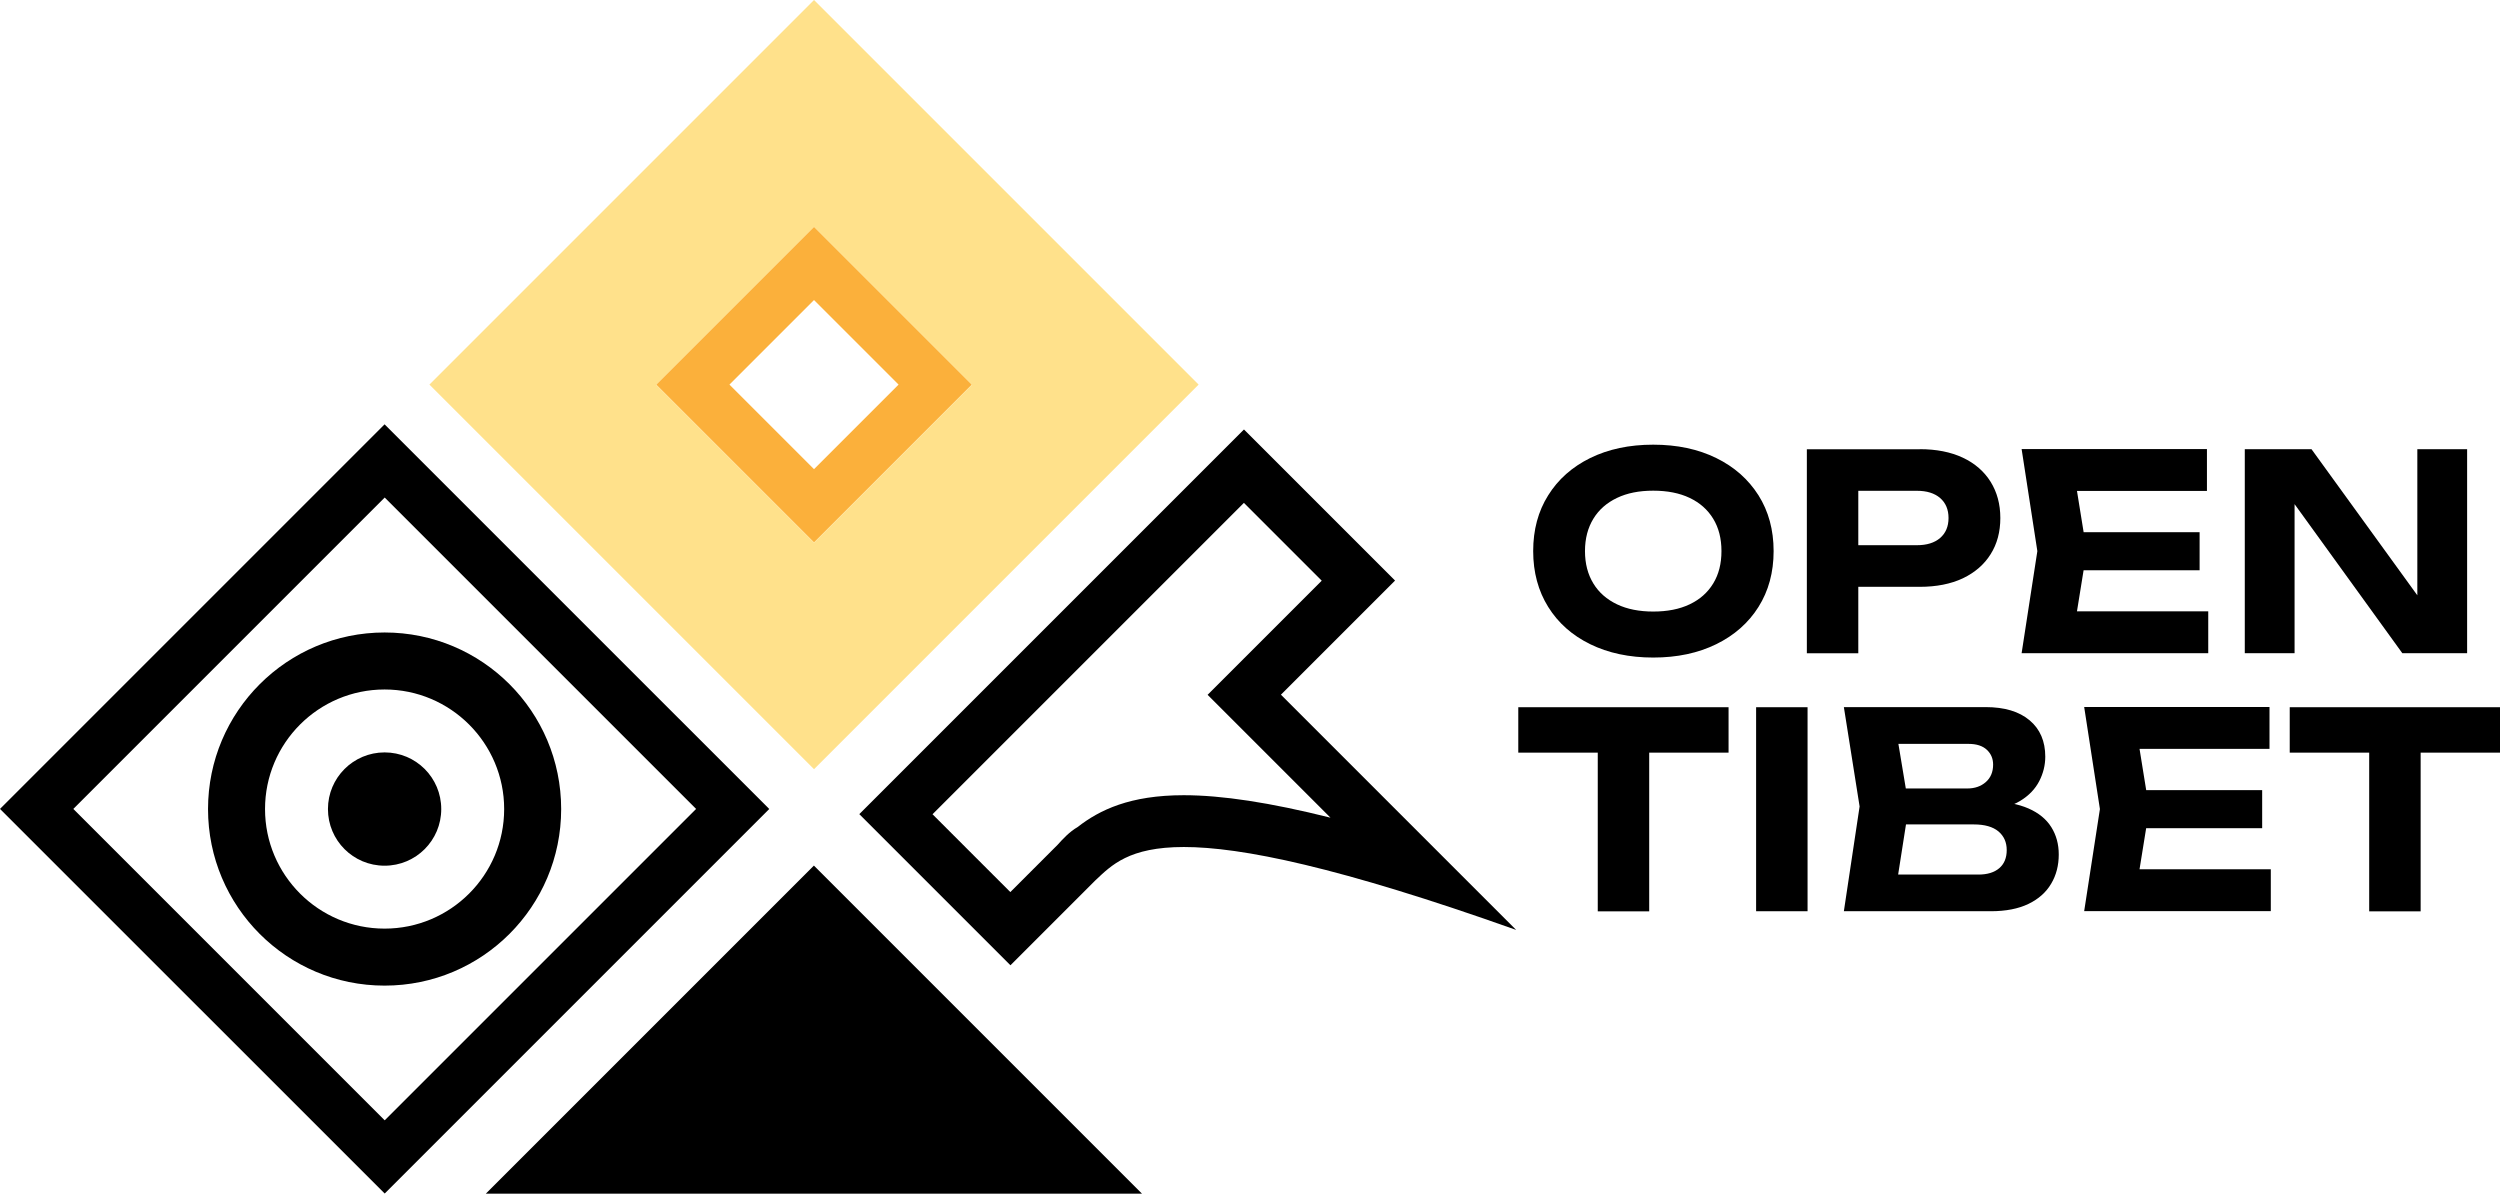
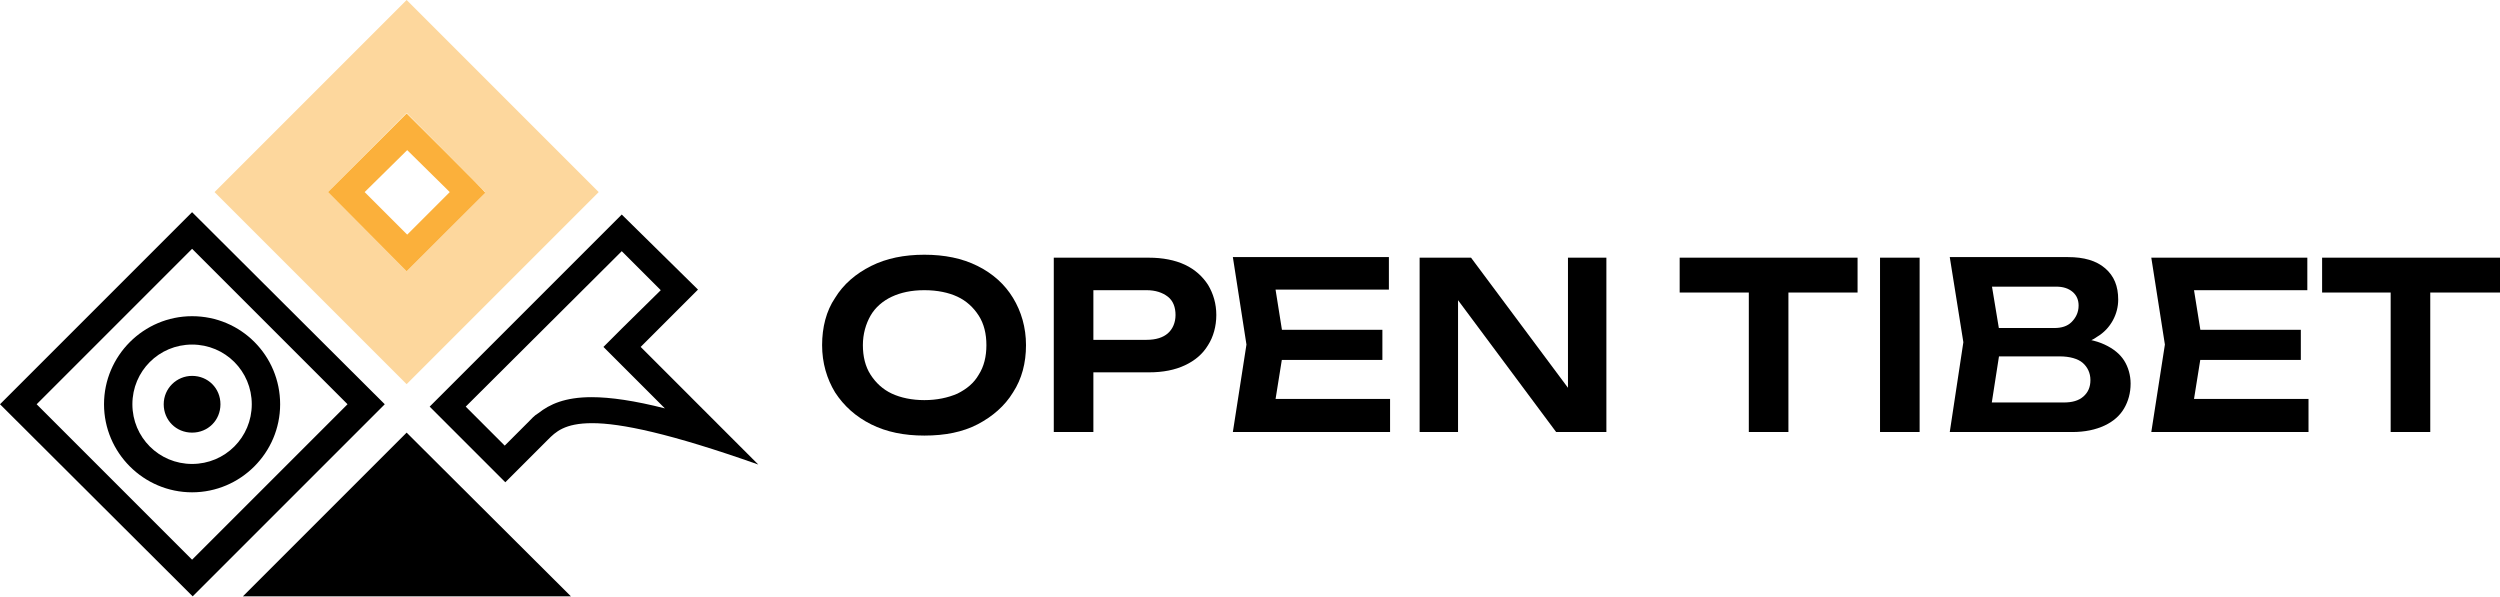
- <svg xmlns="http://www.w3.org/2000/svg" id="uuid-6014adda-cc85-4cc1-ae8d-f7deb1e656d7" viewBox="0 0 211.39 100.93">
-   <defs>
-     <style>.uuid-1027729d-13c7-4c3c-bb87-9630a067397c{fill:#ffe18b;}.uuid-ee2fceb0-5ece-44a4-8800-c0e3eda0a235{fill:#fbb03b;}</style>
-   </defs>
-   <g id="uuid-b55910db-8357-4c55-9ca0-aa4e5e5d8e0a">
-     <path class="uuid-ee2fceb0-5ece-44a4-8800-c0e3eda0a235" d="m68.83,19.17l-13.35,13.35,13.35,13.35,13.35-13.35-13.35-13.35Zm-7.15,13.35l7.15-7.15,7.15,7.15-7.15,7.15-7.15-7.15Z" />
-     <path d="m32.52,58.3c5.57,0,10.11,4.53,10.11,10.11s-4.53,10.11-10.11,10.11-10.11-4.53-10.11-10.11,4.53-10.11,10.11-10.11m0-4.82c-8.24,0-14.93,6.68-14.93,14.93s6.68,14.93,14.93,14.93,14.93-6.68,14.93-14.93-6.68-14.93-14.93-14.93h0Z" />
-     <path d="m32.52,63.62c-2.64,0-4.79,2.14-4.79,4.79s2.14,4.79,4.79,4.79,4.79-2.14,4.79-4.79-2.14-4.79-4.79-4.79h0Z" />
-     <path d="m105.18,42.52l6.58,6.58-6.55,6.55-3.1,3.1,3.1,3.1,7.29,7.29c-5.11-1.28-9.18-1.9-12.41-1.9-4.53,0-7.11,1.24-8.97,2.69-.71.42-1.24,1-1.69,1.5l-1.07,1.07-2.93,2.93-6.58-6.58,26.33-26.33m0-6.2l-32.52,32.52,12.78,12.78c1.94-1.94,2.52-2.52,6.03-6.03.5-.5.87-.87,1.15-1.15.02-.02.74-.74.74-.74,0,0-.18.19-.74.74,0,0,0,0,0,0s0,0,0,0c1.35-1.27,2.83-2.82,7.48-2.82,4.82,0,13.06,1.66,28.1,7.01l-19.89-19.89,9.65-9.65-12.78-12.78h0Z" />
-     <path d="m65.05,68.4l-32.52,32.52L0,68.4l32.52-32.52,32.52,32.52Zm-32.52,26.33l26.33-26.33-26.33-26.33-26.33,26.33,26.33,26.33Z" />
-     <polyline points="82.89 100.93 96.56 100.93 96.56 100.93 68.82 73.19 41.08 100.93 41.08 100.93 54.75 100.93" />
-     <path class="uuid-1027729d-13c7-4c3c-bb87-9630a067397c" d="m68.83,0l-32.52,32.52,32.52,32.52,32.52-32.52L68.83,0Zm0,45.88l-13.35-13.35,13.35-13.35,13.35,13.35-13.35,13.35Z" />
-     <path d="m139.79,55.6c-2.02,0-3.8-.38-5.33-1.13-1.53-.75-2.71-1.8-3.55-3.15-.84-1.35-1.27-2.92-1.27-4.72s.42-3.37,1.27-4.72c.84-1.35,2.03-2.4,3.55-3.15,1.53-.75,3.3-1.13,5.33-1.13s3.8.38,5.33,1.13c1.53.75,2.71,1.8,3.57,3.15.85,1.35,1.28,2.92,1.28,4.72s-.43,3.37-1.28,4.72c-.85,1.35-2.04,2.4-3.57,3.15-1.53.75-3.3,1.13-5.33,1.13Zm0-3.89c1.2,0,2.22-.2,3.08-.61.86-.41,1.52-.99,1.99-1.76s.7-1.68.7-2.74-.23-1.97-.7-2.74-1.13-1.35-1.99-1.76-1.89-.61-3.08-.61-2.2.2-3.06.61c-.86.41-1.53.99-2,1.76s-.71,1.68-.71,2.74.24,1.97.71,2.74,1.14,1.35,2,1.76c.86.41,1.88.61,3.06.61Z" />
-     <path d="m162.32,37.98c1.41,0,2.63.24,3.65.72,1.02.48,1.8,1.16,2.35,2.04.54.87.82,1.89.82,3.06s-.27,2.19-.82,3.06c-.54.87-1.33,1.55-2.35,2.04-1.02.48-2.24.72-3.65.72h-7.55v-3.52h7.32c.83,0,1.48-.2,1.96-.61.47-.41.71-.97.71-1.69s-.24-1.28-.71-1.69c-.48-.41-1.13-.61-1.96-.61h-6.92l1.96-2.02v15.76h-4.35v-17.25h9.55Z" />
-     <path d="m176.44,46.61l-1.15,7.13-1.82-2.05h13.25v3.54h-15.78l1.33-8.63-1.33-8.63h15.67v3.54h-13.14l1.82-2.05,1.15,7.13Zm9.55-1.61v3.22h-12.49v-3.22h12.49Z" />
-     <path d="m205.8,52.27l-1.4.25v-14.54h4.21v17.25h-5.48l-10.51-14.54,1.4-.25v14.79h-4.21v-17.25h5.64l10.35,14.29Z" />
-     <path d="m128.38,59.8h17.78v3.84h-17.78v-3.84Zm6.72,1.91h4.35v15.35h-4.35v-15.35Z" />
-     <path d="m148.49,59.8h4.35v17.25h-4.35v-17.25Z" />
-     <path d="m167.82,68.59l.37-.85c1.35.03,2.46.24,3.33.62.87.38,1.51.91,1.93,1.58.42.67.63,1.44.63,2.31,0,.92-.21,1.75-.64,2.47-.43.73-1.07,1.3-1.92,1.71-.85.41-1.91.62-3.19.62h-12.42l1.33-8.86-1.33-8.4h11.99c1.59,0,2.83.37,3.72,1.12.88.74,1.32,1.77,1.32,3.07,0,.72-.17,1.41-.51,2.07s-.87,1.22-1.61,1.67-1.73.74-2.99.86Zm-7.64,7.41l-1.66-2.05h8.77c.75,0,1.34-.18,1.76-.54s.63-.87.63-1.53-.23-1.18-.7-1.58c-.47-.39-1.16-.59-2.08-.59h-7.18v-3.04h6.63c.63,0,1.15-.18,1.56-.54.41-.36.62-.85.62-1.48,0-.51-.18-.92-.53-1.25-.35-.33-.87-.5-1.54-.5h-7.91l1.63-2.05,1.22,7.34-1.22,7.8Z" />
-     <path d="m181.73,68.42l-1.15,7.13-1.82-2.05h13.25v3.54h-15.78l1.33-8.63-1.33-8.63h15.67v3.54h-13.14l1.82-2.05,1.15,7.13Zm9.55-1.61v3.22h-12.49v-3.22h12.49Z" />
-     <path d="m193.61,59.8h17.78v3.84h-17.78v-3.84Zm6.72,1.91h4.35v15.35h-4.35v-15.35Z" />
+ <svg xmlns="http://www.w3.org/2000/svg" version="1.1" id="uuid-09c78b5e-cf1e-47fd-9fac-457f57989003" x="0px" y="0px" viewBox="0 0 423 100.9" style="enable-background:new 0 0 423 100.9;" xml:space="preserve">
+   <style type="text/css">
+ 	.st0{opacity:0.5;fill:#FBB03B;}
+ 	.st1{fill:#FBB03B;}
+ </style>
+   <g id="uuid-f3ecbb2b-82e3-4360-9a79-b570968f0a53">
+     <path d="M156.4,73.7c-3.4,0-6.4-0.6-9-1.9c-2.6-1.3-4.6-3.1-6.1-5.4c-1.4-2.3-2.2-5-2.2-8s0.7-5.8,2.2-8c1.4-2.3,3.5-4.1,6.1-5.4   s5.6-1.9,9-1.9s6.4,0.6,9,1.9s4.6,3.1,6,5.4c1.4,2.3,2.2,5,2.2,8s-0.7,5.7-2.2,8c-1.4,2.3-3.5,4.1-6,5.4   C162.9,73.1,159.9,73.7,156.4,73.7z M156.4,67.7c2.1,0,4-0.4,5.6-1.1c1.6-0.8,2.8-1.8,3.6-3.2c0.9-1.4,1.3-3.1,1.3-5   s-0.4-3.6-1.3-5s-2.1-2.5-3.6-3.2s-3.4-1.1-5.6-1.1s-4,0.4-5.5,1.1s-2.8,1.8-3.6,3.2s-1.3,3.1-1.3,5s0.4,3.6,1.3,5s2.1,2.5,3.6,3.2   S154.3,67.7,156.4,67.7z" />
+     <path d="M194.4,43.6c2.3,0,4.4,0.4,6.1,1.2c1.7,0.8,3,2,3.9,3.4c0.9,1.5,1.4,3.2,1.4,5.1s-0.5,3.7-1.4,5.1   c-0.9,1.5-2.2,2.6-3.9,3.4c-1.7,0.8-3.7,1.2-6.1,1.2h-13v-5.5H194c1.6,0,2.8-0.4,3.6-1.1s1.3-1.8,1.3-3.1s-0.4-2.4-1.3-3.1   s-2.1-1.1-3.6-1.1H182l3-3.2v27.2h-6.7V43.6C178.3,43.6,194.4,43.6,194.4,43.6z" />
+     <path d="M217.3,58.3l-2,12.5l-2.9-3.3h22.8v5.6h-26.6l2.3-14.8l-2.3-14.8H235v5.5h-22.6l2.9-3.3C215.3,45.8,217.3,58.3,217.3,58.3z    M233.9,55.8v5.1h-21.1v-5.1H233.9z" />
+     <path d="M267.6,68.7l-2.3,0.4V43.6h6.5v29.5h-8.5l-18.9-25.4l2.3-0.4v25.8h-6.5V43.6h8.7L267.6,68.7L267.6,68.7z" />
+     <path d="M284.2,43.6h30.1v5.9h-30.1V43.6z M295.9,46.6h6.7v26.5h-6.7C295.9,73.1,295.9,46.6,295.9,46.6z" />
+     <path d="M318.1,43.6h6.7v29.5h-6.7C318.1,73.1,318.1,43.6,318.1,43.6z" />
+     <path d="M349.8,58.5l0.6-1.3c2.3,0,4.2,0.4,5.7,1.1c1.5,0.7,2.6,1.6,3.3,2.7c0.7,1.1,1.1,2.5,1.1,3.9c0,1.6-0.4,3-1.1,4.2   c-0.7,1.2-1.8,2.2-3.3,2.9c-1.5,0.7-3.3,1.1-5.5,1.1h-20.7l2.3-15.2l-2.3-14.4h20c2.7,0,4.8,0.6,6.3,1.9s2.2,3,2.2,5.3   c0,1.2-0.3,2.4-0.9,3.5c-0.6,1.1-1.5,2.1-2.7,2.8C353.6,57.9,351.9,58.3,349.8,58.5L349.8,58.5z M336.5,71.4l-2.6-3.3h15.3   c1.4,0,2.5-0.3,3.3-1c0.8-0.7,1.2-1.6,1.2-2.8s-0.5-2.2-1.3-2.9s-2.2-1.1-3.9-1.1H336v-4.8h11.6c1.2,0,2.2-0.3,2.9-1   s1.2-1.6,1.2-2.8c0-0.9-0.3-1.7-1-2.3c-0.7-0.6-1.6-0.9-2.8-0.9H334l2.5-3.3l2.1,12.7L336.5,71.4L336.5,71.4z" />
+     <path d="M372.7,58.3l-2,12.5l-2.9-3.3h22.8v5.6H364l2.3-14.8L364,43.6h26.4v5.5h-22.6l2.9-3.3C370.7,45.8,372.7,58.3,372.7,58.3z    M389.3,55.8v5.1h-21.1v-5.1H389.3z" />
+     <path d="M392.9,43.6H423v5.9h-30.1V43.6z M404.5,46.6h6.7v26.5h-6.7C404.5,73.1,404.5,46.6,404.5,46.6z" />
+     <path d="M105.2,42.5l6.6,6.6l-6.6,6.5l-3.1,3.1l3.1,3.1l7.3,7.3c-5.1-1.3-9.2-1.9-12.4-1.9c-4.5,0-7.1,1.2-9,2.7   c-0.7,0.4-1.2,1-1.7,1.5l-1.1,1.1l-2.9,2.9l-6.6-6.6L105.2,42.5 M105.2,36.3L72.7,68.8l12.8,12.8c1.9-1.9,2.5-2.5,6-6   c0.5-0.5,0.9-0.9,1.2-1.2c0,0,0.7-0.7,0.7-0.7s-0.2,0.2-0.7,0.7l0,0l0,0c1.3-1.3,2.8-2.8,7.5-2.8c4.8,0,13.1,1.7,28.1,7l-19.9-19.9   l9.7-9.7L105.2,36.3L105.2,36.3L105.2,36.3z" />
+     <path d="M65.1,68.4l-32.5,32.5L0,68.4l32.5-32.5L65.1,68.4L65.1,68.4z M32.5,94.7l26.3-26.3L32.5,42.1L6.2,68.4   C6.2,68.4,32.5,94.7,32.5,94.7z" />
+     <path d="M32.5,58.3c5.6,0,10.1,4.5,10.1,10.1s-4.5,10.1-10.1,10.1S22.4,74,22.4,68.4S26.9,58.3,32.5,58.3 M32.5,53.5   c-8.2,0-14.9,6.7-14.9,14.9s6.7,14.9,14.9,14.9s14.9-6.7,14.9-14.9S40.8,53.5,32.5,53.5L32.5,53.5z" />
+     <path d="M32.5,63.6c-2.6,0-4.8,2.1-4.8,4.8s2.1,4.8,4.8,4.8s4.8-2.1,4.8-4.8S35.2,63.6,32.5,63.6C32.5,63.6,32.5,63.6,32.5,63.6z" />
+     <polyline points="82.9,100.9 96.6,100.9 96.6,100.9 68.8,73.2 41.1,100.9 41.1,100.9 54.8,100.9  " />
+     <path class="st0" d="M68.8,0L36.3,32.5L68.8,65l32.5-32.5L68.8,0z M68.8,45.9L55.5,32.5l13.3-13.4l13.3,13.4   C82.2,32.5,68.8,45.9,68.8,45.9z" />
+     <path class="st1" d="M68.8,19.2L55.5,32.5l13.3,13.4l13.3-13.3C82.2,32.5,68.8,19.2,68.8,19.2z M61.7,32.5l7.2-7.1l7.2,7.1   l-7.2,7.2L61.7,32.5z" />
  </g>
</svg>
